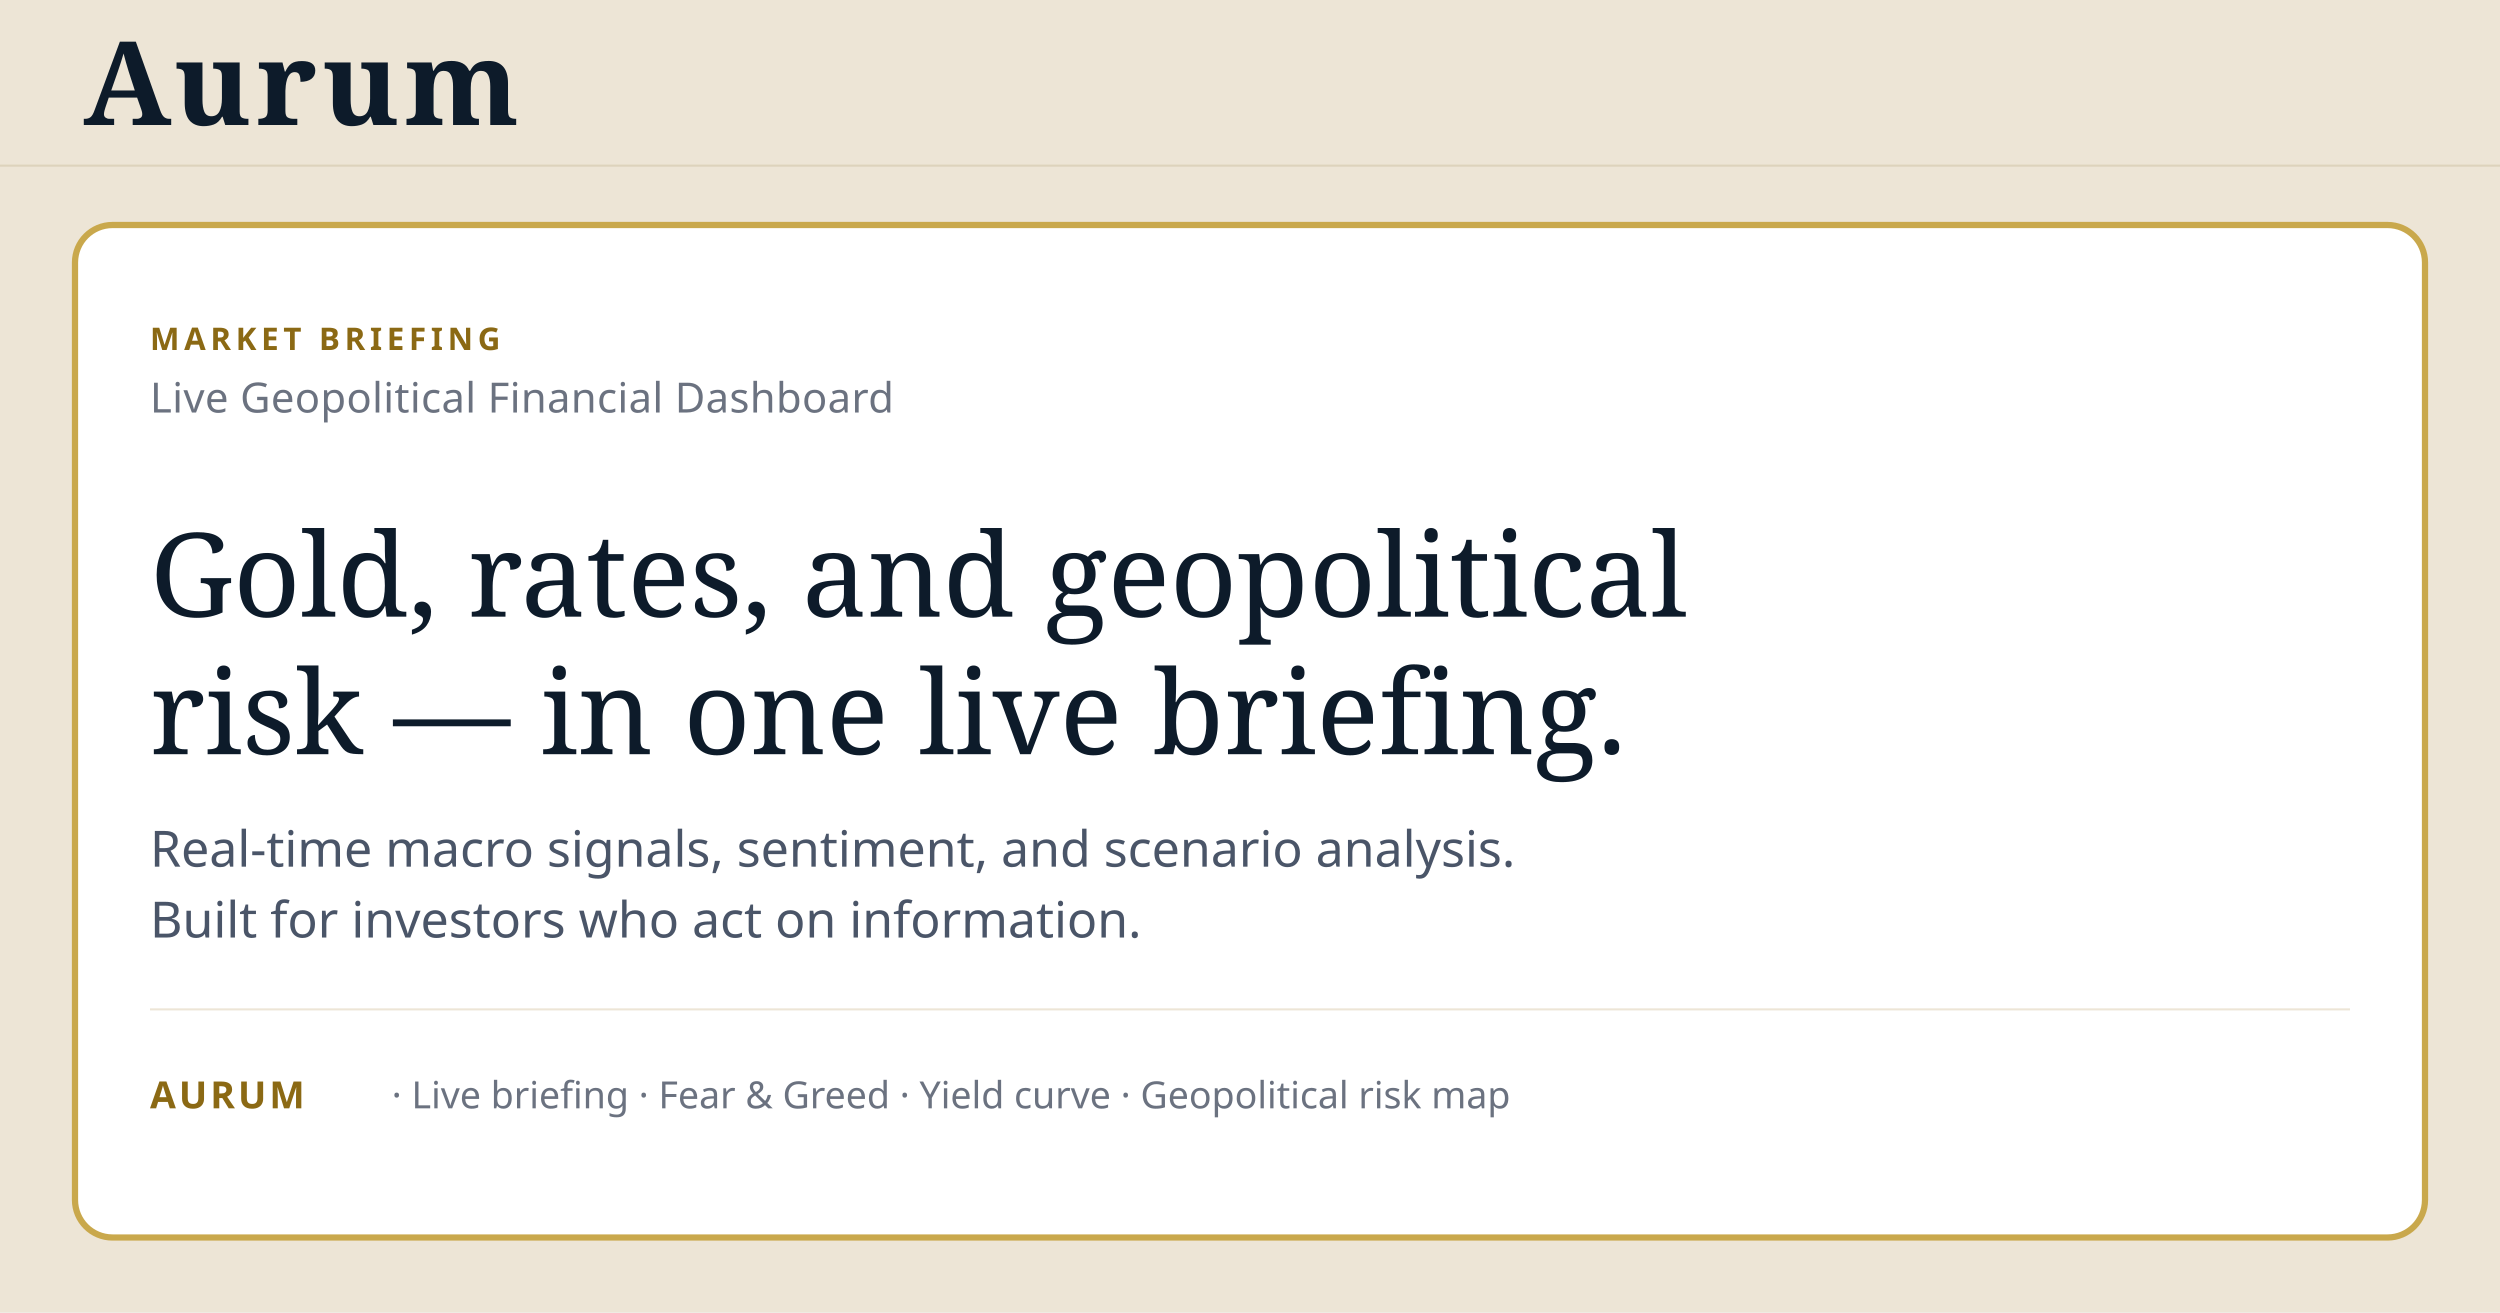
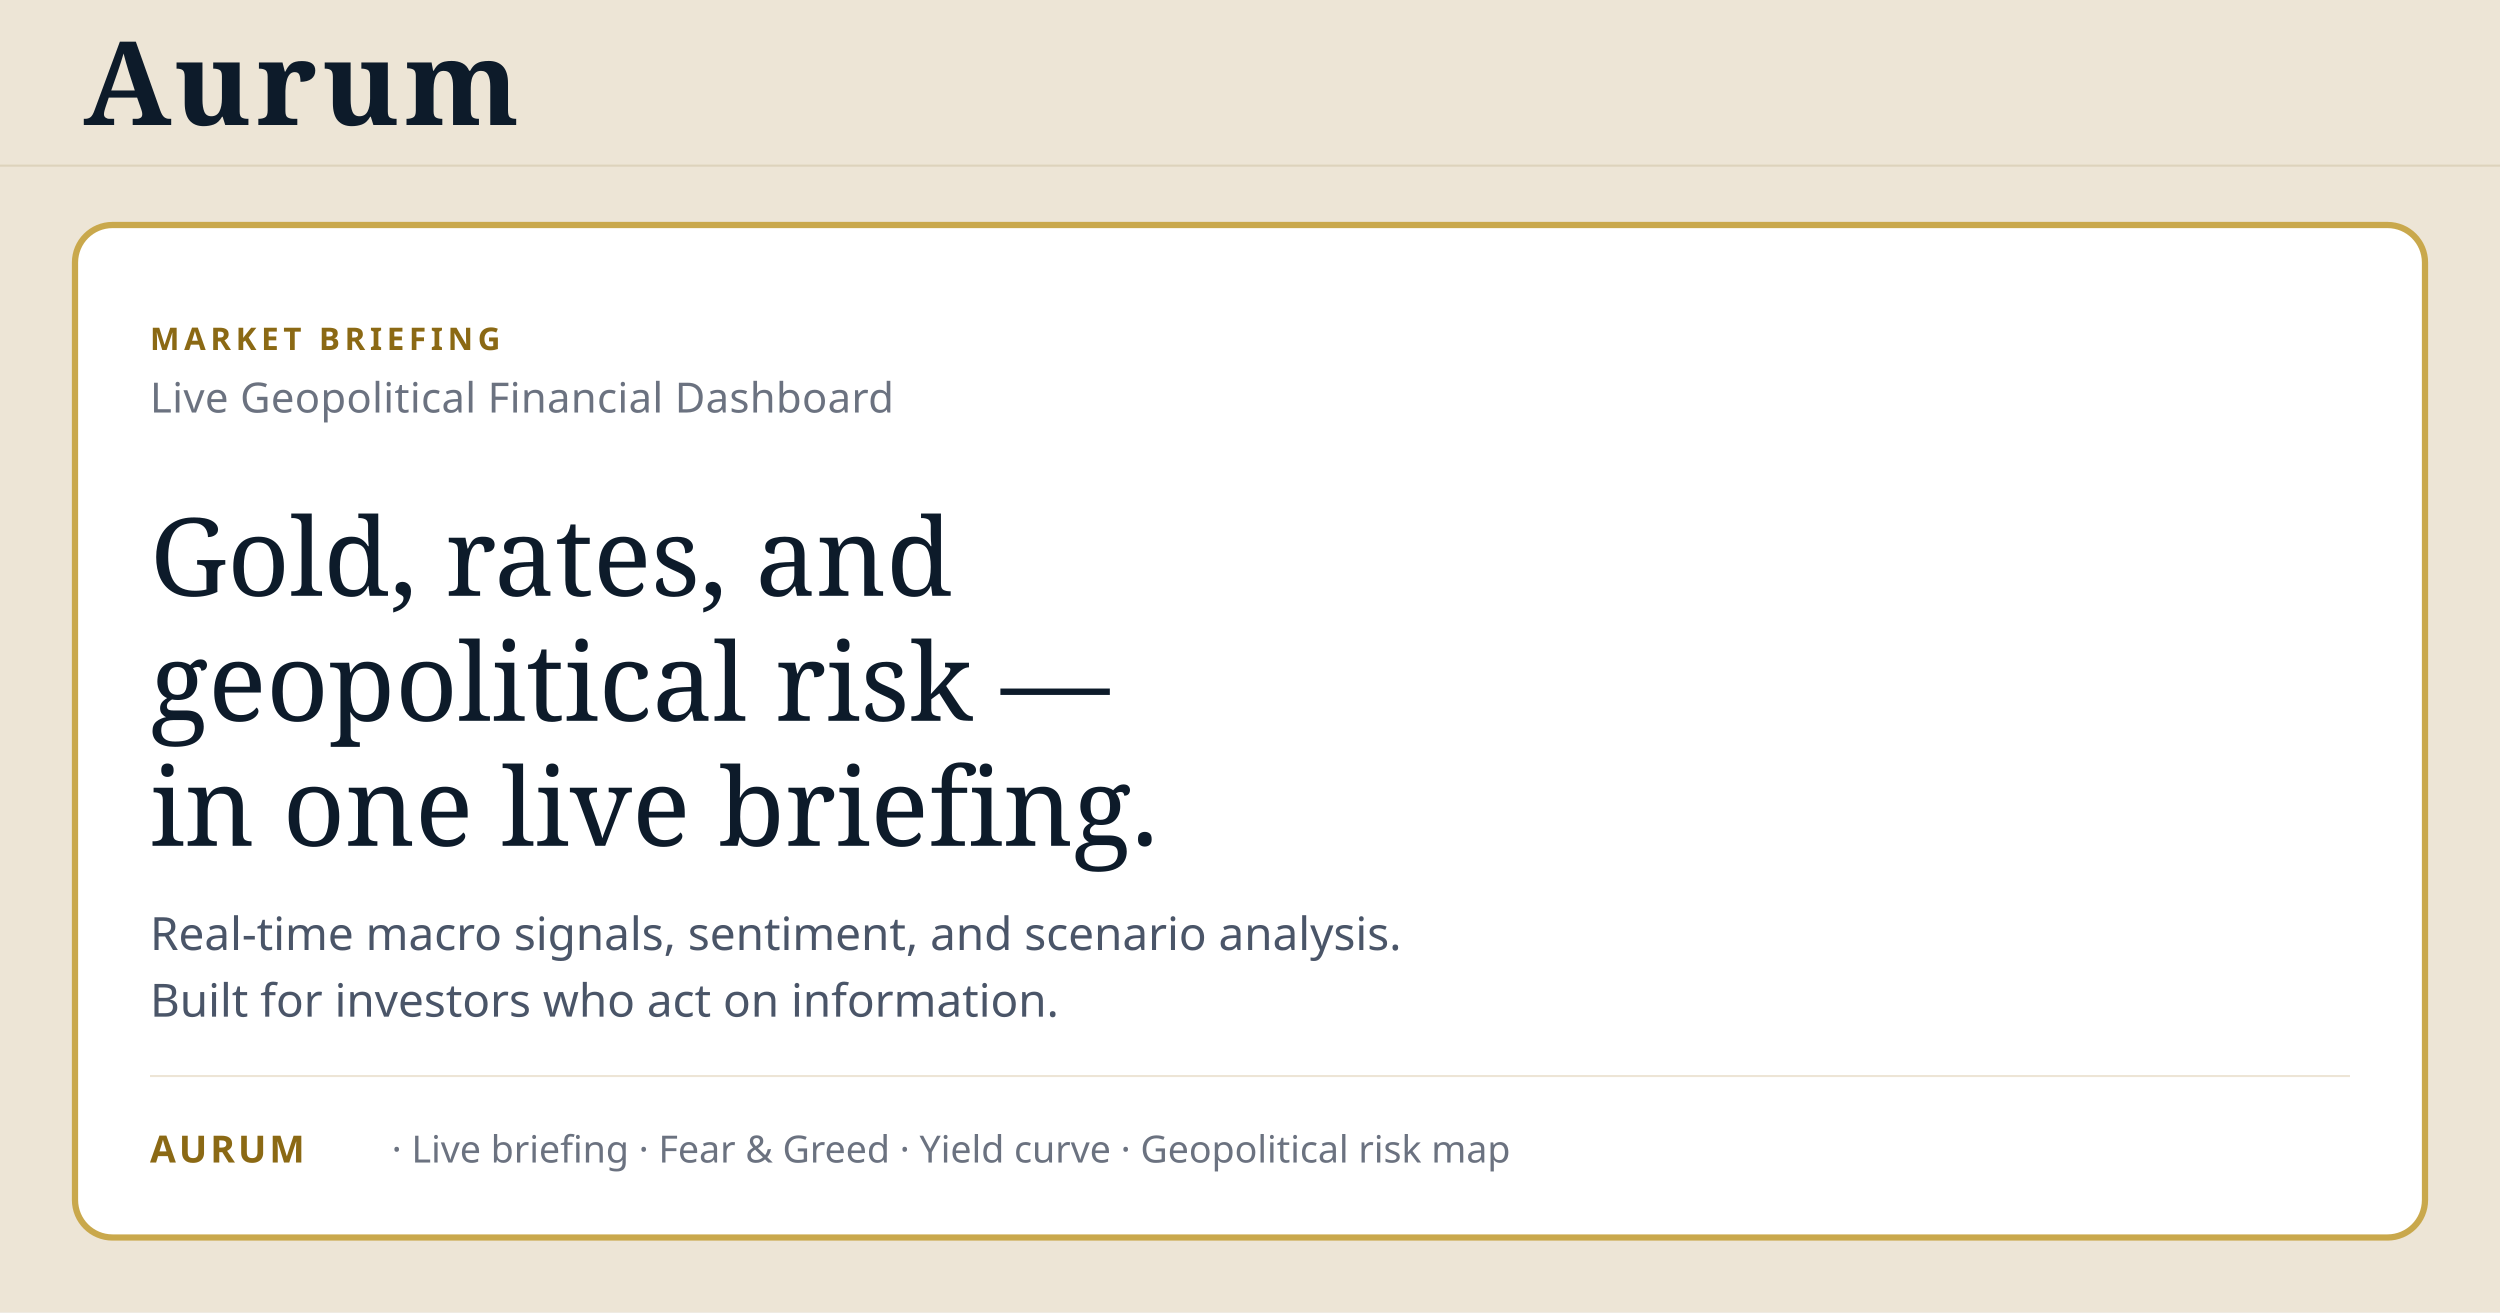
<svg xmlns="http://www.w3.org/2000/svg" width="1200" height="630" viewBox="0 0 1200 630" fill="none" role="img" aria-labelledby="title desc">
  <rect width="1200" height="630" fill="#EDE5D6" />
  <rect x="0" y="0" width="1200" height="80" fill="#EDE5D6" />
  <rect x="0" y="79" width="1200" height="1" fill="#DDD3BC" />
  <text x="40" y="60" font-family="'Cormorant Garamond', Georgia, serif" font-size="56" font-weight="600" letter-spacing="0.04em" fill="#0D1B2A">Aurum</text>
  <rect x="36" y="108" width="1128" height="486" rx="18" fill="#FFFFFF" stroke="#C9A84C" stroke-width="3" />
  <text x="72" y="168" font-family="'DM Sans', system-ui, sans-serif" font-size="15" letter-spacing="0.15em" font-weight="700" fill="#8B6914">MARKET BRIEFING</text>
  <text x="72" y="198" font-family="'DM Sans', system-ui, sans-serif" font-size="20" font-weight="400" letter-spacing="0.01em" fill="#6B7280">Live Geopolitical Financial Dashboard</text>
-   <text x="72" y="296" font-family="'DM Serif Display', Georgia, serif" font-size="56" font-weight="400" fill="#0D1B2A">Gold, rates, and geopolitical</text>
-   <text x="72" y="362" font-family="'DM Serif Display', Georgia, serif" font-size="56" font-weight="400" fill="#0D1B2A">risk — in one live briefing.</text>
-   <text x="72" y="416" font-family="'DM Sans', system-ui, sans-serif" font-size="24" font-weight="400" fill="#4A5568">Real-time macro signals, sentiment, and scenario analysis.</text>
-   <text x="72" y="450" font-family="'DM Sans', system-ui, sans-serif" font-size="24" font-weight="400" fill="#4A5568">Built for investors who act on information.</text>
-   <rect x="72" y="484" width="1056" height="1" fill="#EDE5D6" />
-   <text x="72" y="532" font-family="'DM Sans', system-ui, sans-serif" font-size="18" font-weight="700" letter-spacing="0.08em" fill="#8B6914">AURUM</text>
-   <text x="188" y="532" font-family="'DM Sans', system-ui, sans-serif" font-size="18" fill="#6B7280">· Live briefing · Fear &amp; Greed · Yield curve · Geopolitical risk map</text>
+   <text x="72" y="286" font-family="'DM Serif Display', Georgia, serif" font-size="52" font-weight="400" fill="#0D1B2A">Gold, rates, and</text>
+   <text x="72" y="346" font-family="'DM Serif Display', Georgia, serif" font-size="52" font-weight="400" fill="#0D1B2A">geopolitical risk —</text>
+   <text x="72" y="406" font-family="'DM Serif Display', Georgia, serif" font-size="52" font-weight="400" fill="#0D1B2A">in one live briefing.</text>
+   <text x="72" y="456" font-family="'DM Sans', system-ui, sans-serif" font-size="22" font-weight="400" fill="#4A5568">Real-time macro signals, sentiment, and scenario analysis.</text>
+   <text x="72" y="488" font-family="'DM Sans', system-ui, sans-serif" font-size="22" font-weight="400" fill="#4A5568">Built for investors who act on information.</text>
+   <rect x="72" y="516" width="1056" height="1" fill="#EDE5D6" />
+   <text x="72" y="558" font-family="'DM Sans', system-ui, sans-serif" font-size="18" font-weight="700" letter-spacing="0.08em" fill="#8B6914">AURUM</text>
+   <text x="188" y="558" font-family="'DM Sans', system-ui, sans-serif" font-size="18" fill="#6B7280">· Live briefing · Fear &amp; Greed · Yield curve · Geopolitical risk map</text>
</svg>
